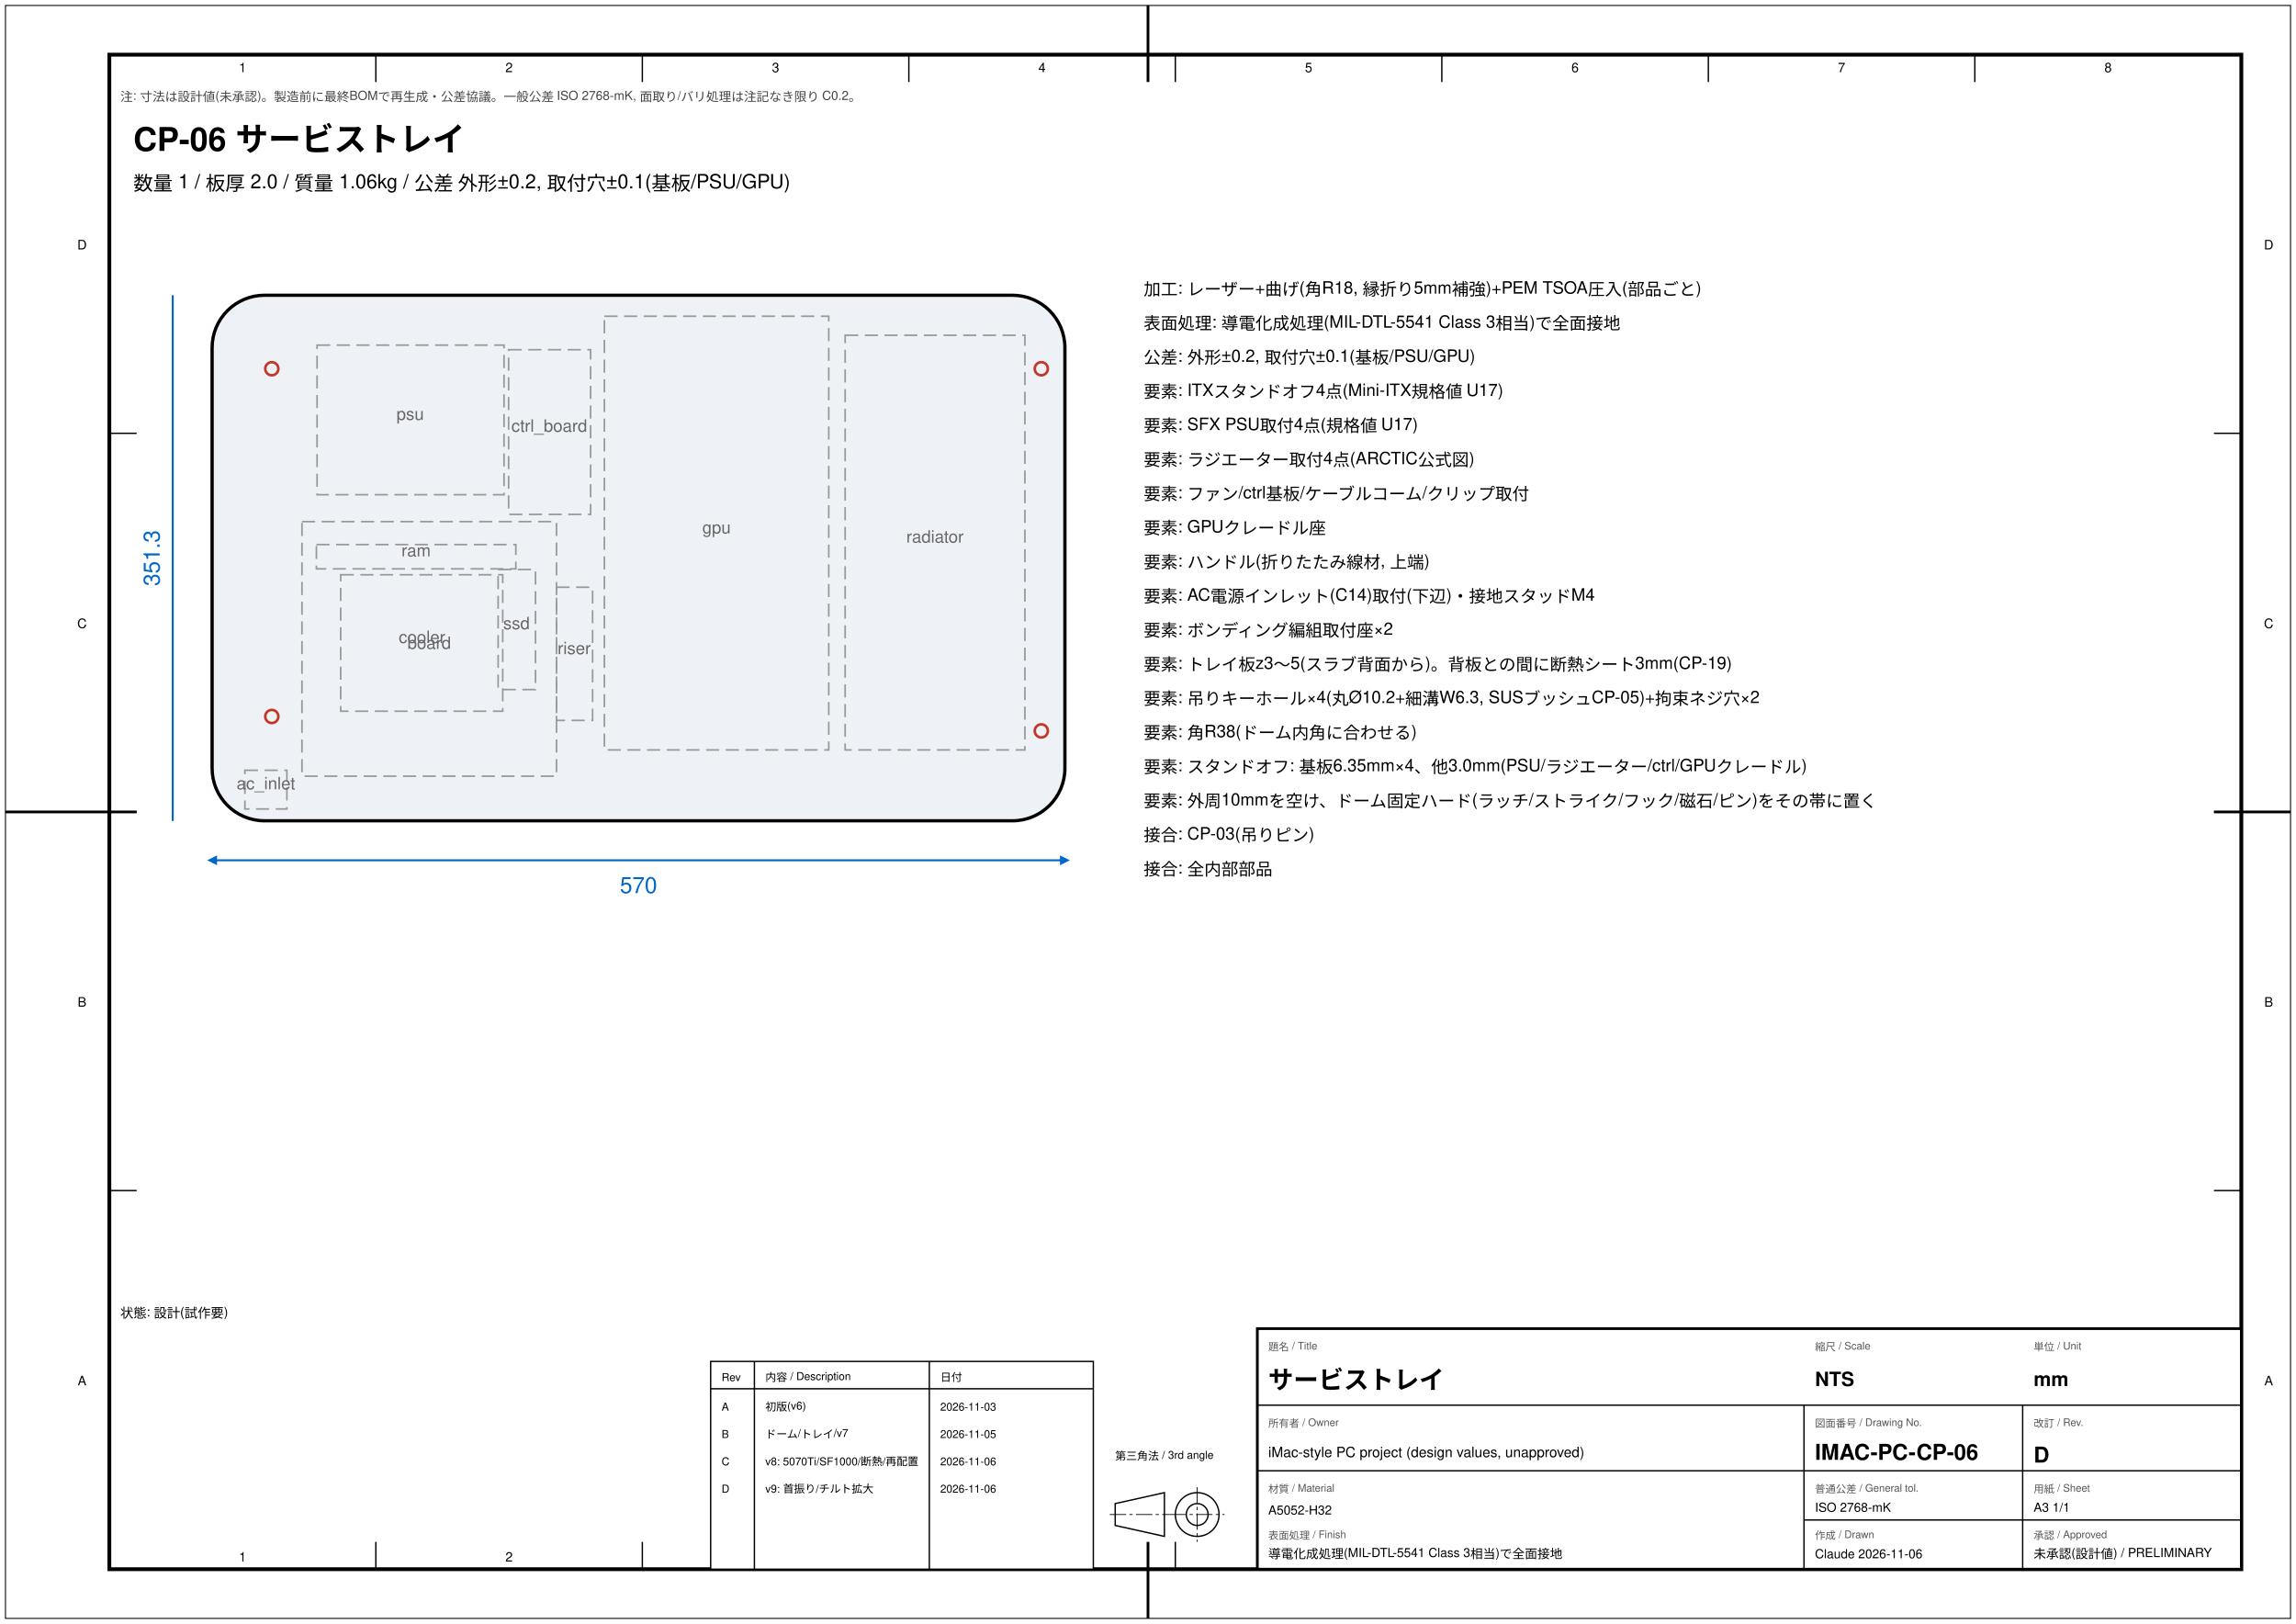
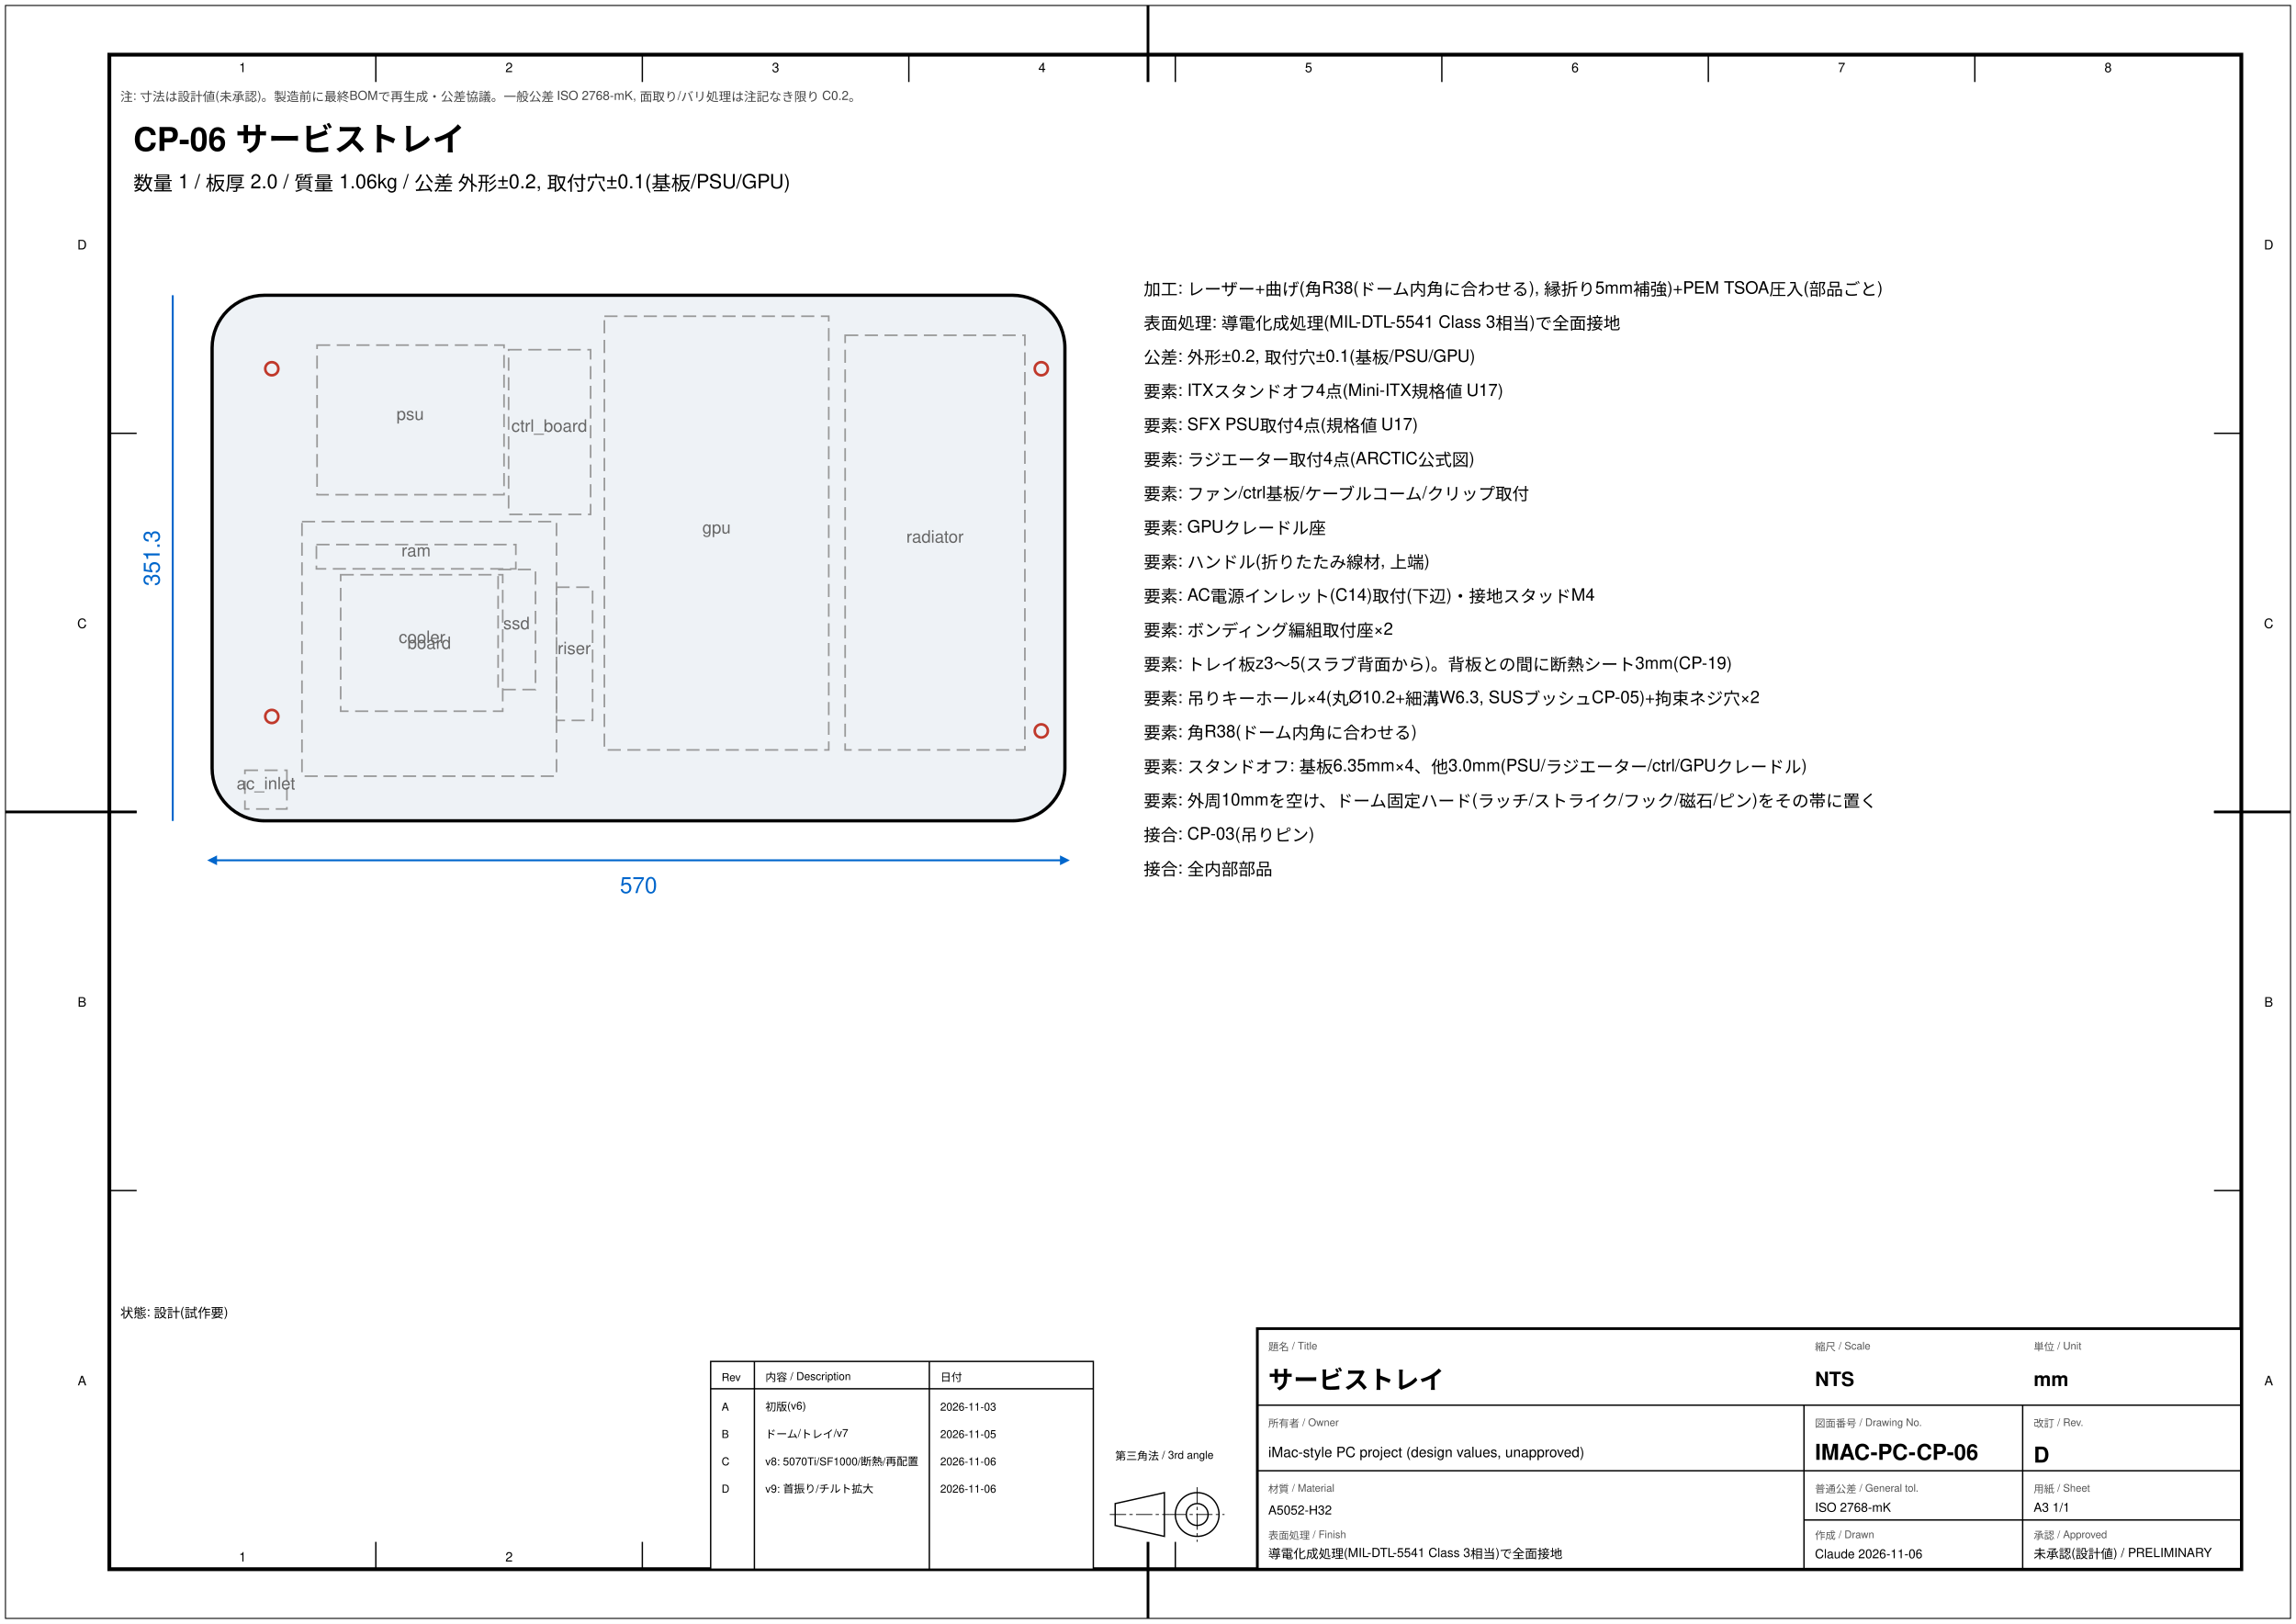
<svg xmlns="http://www.w3.org/2000/svg" viewBox="0 0 420 297" font-family="Helvetica,Arial,sans-serif">
  <defs>
    <marker id="a" markerWidth="5" markerHeight="5" refX="2.5" refY="2.5" orient="auto-start-reverse">
      <path d="M0,0 L5,2.5 L0,5 z" fill="#06c" />
    </marker>
  </defs>
  <rect width="100%" height="100%" fill="#fff" />
  <rect x="1" y="1" width="418" height="295" fill="none" stroke="#000" stroke-width=".18" />
  <rect x="20" y="10" width="390" height="277" fill="none" stroke="#000" stroke-width=".7" />
  <line x1="68.75" y1="10" x2="68.75" y2="15" stroke="#000" stroke-width="0.25" />
  <line x1="68.75" y1="287" x2="68.75" y2="282" stroke="#000" stroke-width="0.25" />
  <text x="44.38" y="13.20" font-size="2.4" text-anchor="middle" font-weight="normal" fill="#000">1</text>
  <text x="44.38" y="285.60" font-size="2.4" text-anchor="middle" font-weight="normal" fill="#000">1</text>
  <line x1="117.5" y1="10" x2="117.5" y2="15" stroke="#000" stroke-width="0.25" />
  <line x1="117.5" y1="287" x2="117.5" y2="282" stroke="#000" stroke-width="0.25" />
  <text x="93.12" y="13.20" font-size="2.4" text-anchor="middle" font-weight="normal" fill="#000">2</text>
  <text x="93.12" y="285.60" font-size="2.4" text-anchor="middle" font-weight="normal" fill="#000">2</text>
  <line x1="166.25" y1="10" x2="166.25" y2="15" stroke="#000" stroke-width="0.25" />
  <line x1="166.25" y1="287" x2="166.25" y2="282" stroke="#000" stroke-width="0.25" />
  <text x="141.88" y="13.20" font-size="2.4" text-anchor="middle" font-weight="normal" fill="#000">3</text>
  <text x="141.88" y="285.60" font-size="2.4" text-anchor="middle" font-weight="normal" fill="#000">3</text>
  <line x1="215.0" y1="10" x2="215.0" y2="15" stroke="#000" stroke-width="0.25" />
  <line x1="215.0" y1="287" x2="215.0" y2="282" stroke="#000" stroke-width="0.25" />
  <text x="190.62" y="13.20" font-size="2.4" text-anchor="middle" font-weight="normal" fill="#000">4</text>
  <text x="190.62" y="285.60" font-size="2.4" text-anchor="middle" font-weight="normal" fill="#000">4</text>
  <line x1="263.75" y1="10" x2="263.75" y2="15" stroke="#000" stroke-width="0.25" />
  <line x1="263.75" y1="287" x2="263.75" y2="282" stroke="#000" stroke-width="0.25" />
  <text x="239.38" y="13.20" font-size="2.4" text-anchor="middle" font-weight="normal" fill="#000">5</text>
  <text x="239.38" y="285.60" font-size="2.4" text-anchor="middle" font-weight="normal" fill="#000">5</text>
  <line x1="312.5" y1="10" x2="312.5" y2="15" stroke="#000" stroke-width="0.25" />
  <line x1="312.5" y1="287" x2="312.5" y2="282" stroke="#000" stroke-width="0.25" />
  <text x="288.12" y="13.20" font-size="2.4" text-anchor="middle" font-weight="normal" fill="#000">6</text>
  <text x="288.12" y="285.60" font-size="2.4" text-anchor="middle" font-weight="normal" fill="#000">6</text>
  <line x1="361.25" y1="10" x2="361.25" y2="15" stroke="#000" stroke-width="0.25" />
  <line x1="361.25" y1="287" x2="361.25" y2="282" stroke="#000" stroke-width="0.25" />
  <text x="336.88" y="13.20" font-size="2.4" text-anchor="middle" font-weight="normal" fill="#000">7</text>
  <text x="336.88" y="285.60" font-size="2.4" text-anchor="middle" font-weight="normal" fill="#000">7</text>
  <text x="385.62" y="13.20" font-size="2.4" text-anchor="middle" font-weight="normal" fill="#000">8</text>
  <text x="385.62" y="285.60" font-size="2.4" text-anchor="middle" font-weight="normal" fill="#000">8</text>
  <line x1="20" y1="79.25" x2="25" y2="79.25" stroke="#000" stroke-width="0.25" />
  <line x1="410" y1="79.25" x2="405" y2="79.25" stroke="#000" stroke-width="0.25" />
  <line x1="20" y1="148.5" x2="25" y2="148.5" stroke="#000" stroke-width="0.25" />
  <line x1="410" y1="148.5" x2="405" y2="148.5" stroke="#000" stroke-width="0.25" />
  <line x1="20" y1="217.75" x2="25" y2="217.75" stroke="#000" stroke-width="0.25" />
  <line x1="410" y1="217.75" x2="405" y2="217.75" stroke="#000" stroke-width="0.25" />
  <text x="15.00" y="45.62" font-size="2.4" text-anchor="middle" font-weight="normal" fill="#000">D</text>
  <text x="415.00" y="45.62" font-size="2.4" text-anchor="middle" font-weight="normal" fill="#000">D</text>
  <text x="15.00" y="114.88" font-size="2.4" text-anchor="middle" font-weight="normal" fill="#000">C</text>
  <text x="415.00" y="114.88" font-size="2.4" text-anchor="middle" font-weight="normal" fill="#000">C</text>
  <text x="15.00" y="184.12" font-size="2.4" text-anchor="middle" font-weight="normal" fill="#000">B</text>
  <text x="415.00" y="184.12" font-size="2.4" text-anchor="middle" font-weight="normal" fill="#000">B</text>
  <text x="15.00" y="253.38" font-size="2.4" text-anchor="middle" font-weight="normal" fill="#000">A</text>
  <text x="415.00" y="253.38" font-size="2.4" text-anchor="middle" font-weight="normal" fill="#000">A</text>
  <line x1="1" y1="148.5" x2="25" y2="148.5" stroke="#000" stroke-width="0.5" />
  <line x1="405" y1="148.5" x2="419" y2="148.5" stroke="#000" stroke-width="0.5" />
  <line x1="210.0" y1="1" x2="210.0" y2="15" stroke="#000" stroke-width="0.5" />
  <line x1="210.0" y1="282" x2="210.0" y2="296" stroke="#000" stroke-width="0.5" />
  <rect x="230" y="243" width="180" height="44" fill="#fff" stroke="#000" stroke-width=".5" />
  <line x1="230" y1="257" x2="410" y2="257" stroke="#000" stroke-width="0.25" />
  <line x1="230" y1="269" x2="410" y2="269" stroke="#000" stroke-width="0.25" />
  <line x1="330" y1="257" x2="330" y2="287" stroke="#000" stroke-width="0.25" />
  <line x1="370" y1="257" x2="370" y2="287" stroke="#000" stroke-width="0.25" />
  <line x1="330" y1="278" x2="410" y2="278" stroke="#000" stroke-width="0.25" />
  <text x="232.00" y="247.00" font-size="1.9" text-anchor="start" font-weight="normal" fill="#555">題名 / Title</text>
  <text x="232.00" y="254.00" font-size="4.6" text-anchor="start" font-weight="bold" fill="#000">サービストレイ</text>
  <text x="232.00" y="261.00" font-size="1.9" text-anchor="start" font-weight="normal" fill="#555">所有者 / Owner</text>
  <text x="232.00" y="266.50" font-size="2.6" text-anchor="start" font-weight="normal" fill="#000">iMac-style PC project (design values, unapproved)</text>
  <text x="232.00" y="273.00" font-size="1.9" text-anchor="start" font-weight="normal" fill="#555">材質 / Material</text>
  <text x="232.00" y="277.00" font-size="2.3" text-anchor="start" font-weight="normal" fill="#000">A5052-H32</text>
  <text x="232.00" y="281.50" font-size="1.9" text-anchor="start" font-weight="normal" fill="#555">表面処理 / Finish</text>
  <text x="232.00" y="285.00" font-size="2.3" text-anchor="start" font-weight="normal" fill="#000">導電化成処理(MIL-DTL-5541 Class 3相当)で全面接地</text>
  <text x="332.00" y="261.00" font-size="1.9" text-anchor="start" font-weight="normal" fill="#555">図面番号 / Drawing No.</text>
  <text x="332.00" y="267.00" font-size="4.0" text-anchor="start" font-weight="bold" fill="#000">IMAC-PC-CP-06</text>
  <text x="332.00" y="273.00" font-size="1.9" text-anchor="start" font-weight="normal" fill="#555">普通公差 / General tol.</text>
  <text x="332.00" y="276.50" font-size="2.3" text-anchor="start" font-weight="normal" fill="#000">ISO 2768-mK</text>
  <text x="372.00" y="261.00" font-size="1.9" text-anchor="start" font-weight="normal" fill="#555">改訂 / Rev.</text>
  <text x="372.00" y="267.50" font-size="4.0" text-anchor="start" font-weight="bold" fill="#000">D</text>
  <text x="372.00" y="273.00" font-size="1.9" text-anchor="start" font-weight="normal" fill="#555">用紙 / Sheet</text>
  <text x="372.00" y="276.50" font-size="2.3" text-anchor="start" font-weight="normal" fill="#000">A3  1/1</text>
  <text x="332.00" y="247.00" font-size="1.9" text-anchor="start" font-weight="normal" fill="#555">縮尺 / Scale</text>
  <text x="332.00" y="253.50" font-size="3.6" text-anchor="start" font-weight="bold" fill="#000">NTS</text>
  <text x="372.00" y="247.00" font-size="1.9" text-anchor="start" font-weight="normal" fill="#555">単位 / Unit</text>
  <text x="372.00" y="253.50" font-size="3.6" text-anchor="start" font-weight="bold" fill="#000">mm</text>
  <text x="332.00" y="281.50" font-size="1.9" text-anchor="start" font-weight="normal" fill="#555">作成 / Drawn</text>
  <text x="332.00" y="285.00" font-size="2.3" text-anchor="start" font-weight="normal" fill="#000">Claude 2026-11-06</text>
  <text x="372.00" y="281.50" font-size="1.9" text-anchor="start" font-weight="normal" fill="#555">承認 / Approved</text>
  <text x="372.00" y="285.00" font-size="2.3" text-anchor="start" font-weight="normal" fill="#000">未承認(設計値) / PRELIMINARY</text>
  <g transform="translate(204,273)" stroke="#000" stroke-width=".25" fill="none">
    <path d="M0,2 L9,0 L9,8 L0,6 Z" />
    <line x1="-1" y1="4" x2="10" y2="4" stroke="#000" stroke-width="0.15" stroke-dasharray="3,0.6,0.6,0.6" />
    <circle cx="15" cy="4" r="4" />
    <circle cx="15" cy="4" r="2" />
    <line x1="10" y1="4" x2="20" y2="4" stroke="#000" stroke-width="0.15" stroke-dasharray="3,0.6,0.6,0.6" />
    <line x1="15" y1="-1" x2="15" y2="9" stroke="#000" stroke-width="0.15" stroke-dasharray="3,0.6,0.6,0.6" />
  </g>
  <text x="204.00" y="267.00" font-size="2.0" text-anchor="start" font-weight="normal" fill="#000">第三角法 / 3rd angle</text>
  <rect x="130" y="249" width="70" height="38" fill="#fff" stroke="#000" stroke-width=".25" />
  <line x1="130" y1="254" x2="200" y2="254" stroke="#000" stroke-width="0.25" />
  <line x1="138" y1="249" x2="138" y2="287" stroke="#000" stroke-width="0.25" />
  <line x1="170" y1="249" x2="170" y2="287" stroke="#000" stroke-width="0.25" />
  <text x="132.00" y="252.60" font-size="2.0" text-anchor="start" font-weight="normal" fill="#000">Rev</text>
  <text x="140.00" y="252.60" font-size="2.0" text-anchor="start" font-weight="normal" fill="#000">内容 / Description</text>
  <text x="172.00" y="252.60" font-size="2.0" text-anchor="start" font-weight="normal" fill="#000">日付</text>
  <text x="132.00" y="258.00" font-size="2.0" text-anchor="start" font-weight="normal" fill="#000">A</text>
  <text x="140.00" y="258.00" font-size="2.0" text-anchor="start" font-weight="normal" fill="#000">初版(v6)</text>
  <text x="172.00" y="258.00" font-size="2.0" text-anchor="start" font-weight="normal" fill="#000">2026-11-03</text>
  <text x="132.00" y="263.00" font-size="2.0" text-anchor="start" font-weight="normal" fill="#000">B</text>
  <text x="140.00" y="263.00" font-size="2.0" text-anchor="start" font-weight="normal" fill="#000">ドーム/トレイ/v7</text>
  <text x="172.00" y="263.00" font-size="2.0" text-anchor="start" font-weight="normal" fill="#000">2026-11-05</text>
  <text x="132.00" y="268.00" font-size="2.0" text-anchor="start" font-weight="normal" fill="#000">C</text>
  <text x="140.00" y="268.00" font-size="2.0" text-anchor="start" font-weight="normal" fill="#000">v8: 5070Ti/SF1000/断熱/再配置</text>
  <text x="172.00" y="268.00" font-size="2.0" text-anchor="start" font-weight="normal" fill="#000">2026-11-06</text>
  <text x="132.00" y="273.00" font-size="2.0" text-anchor="start" font-weight="normal" fill="#000">D</text>
  <text x="140.00" y="273.00" font-size="2.0" text-anchor="start" font-weight="normal" fill="#000">v9: 首振り/チルト拡大</text>
  <text x="172.00" y="273.00" font-size="2.0" text-anchor="start" font-weight="normal" fill="#000">2026-11-06</text>
  <text x="22.00" y="241.00" font-size="2.4" text-anchor="start" font-weight="normal" fill="#000">状態: 設計(試作要)</text>
  <text x="22.00" y="18.50" font-size="2.3" text-anchor="start" font-weight="normal" fill="#444">注: 寸法は設計値(未承認)。製造前に最終BOMで再生成・公差協議。一般公差 ISO 2768-mK, 面取り/バリ処理は注記なき限り C0.2。</text>
  <g transform="translate(22,18) scale(1.2)">
    <text x="2" y="8" font-size="5" font-weight="bold">CP-06 サービストレイ</text>
    <text x="2" y="14" font-size="3">数量 1 / 板厚 2.0 / 質量 1.06kg / 公差 外形±0.2, 取付穴±0.1(基板/PSU/GPU)</text>
    <rect x="14" y="30" width="130.0" height="80.1" rx="8.0" fill="#eef2f6" stroke="#000" stroke-width=".5" />
    <line x1="14" y1="116.121" x2="144.0" y2="116.121" stroke="#06c" stroke-width=".3" marker-start="url(#a)" marker-end="url(#a)" />
    <text x="79.0" y="121.121" font-size="3.4" text-anchor="middle" fill="#06c">570</text>
    <line x1="8" y1="30" x2="8" y2="110.121" stroke="#06c" stroke-width=".3" />
    <text x="6" y="70.061" font-size="3.4" text-anchor="middle" fill="#06c" transform="rotate(-90 6 70.06053)">351.3</text>
    <rect x="27.7" y="64.5" width="38.8" height="38.8" fill="none" stroke="#999" stroke-width=".25" stroke-dasharray="2,1" />
    <text x="47.1" y="83.9" font-size="2.6" text-anchor="middle" fill="#666">board</text>
    <rect x="33.6" y="72.6" width="24.7" height="20.8" fill="none" stroke="#999" stroke-width=".25" stroke-dasharray="2,1" />
    <text x="46.0" y="83.0" font-size="2.6" text-anchor="middle" fill="#666">cooler</text>
    <rect x="110.5" y="36.1" width="27.4" height="63.2" fill="none" stroke="#999" stroke-width=".25" stroke-dasharray="2,1" />
    <text x="124.2" y="67.7" font-size="2.6" text-anchor="middle" fill="#666">radiator</text>
    <rect x="73.8" y="33.2" width="34.2" height="66.1" fill="none" stroke="#999" stroke-width=".25" stroke-dasharray="2,1" />
    <text x="90.9" y="66.3" font-size="2.6" text-anchor="middle" fill="#666">gpu</text>
    <rect x="66.5" y="74.5" width="5.5" height="20.3" fill="none" stroke="#999" stroke-width=".25" stroke-dasharray="2,1" />
    <text x="69.2" y="84.7" font-size="2.6" text-anchor="middle" fill="#666">riser</text>
    <rect x="30.0" y="37.6" width="28.5" height="22.8" fill="none" stroke="#999" stroke-width=".25" stroke-dasharray="2,1" />
    <text x="44.2" y="49.0" font-size="2.6" text-anchor="middle" fill="#666">psu</text>
    <rect x="59.2" y="38.3" width="12.5" height="25.1" fill="none" stroke="#999" stroke-width=".25" stroke-dasharray="2,1" />
    <text x="65.4" y="50.8" font-size="2.6" text-anchor="middle" fill="#666">ctrl_board</text>
    <rect x="57.6" y="71.8" width="5.7" height="18.3" fill="none" stroke="#999" stroke-width=".25" stroke-dasharray="2,1" />
    <text x="60.4" y="80.9" font-size="2.6" text-anchor="middle" fill="#666">ssd</text>
    <rect x="29.9" y="68.0" width="30.4" height="3.7" fill="none" stroke="#999" stroke-width=".25" stroke-dasharray="2,1" />
    <text x="45.1" y="69.8" font-size="2.6" text-anchor="middle" fill="#666">ram</text>
    <rect x="19.0" y="102.4" width="6.4" height="5.9" fill="none" stroke="#999" stroke-width=".25" stroke-dasharray="2,1" />
    <text x="22.2" y="105.3" font-size="2.6" text-anchor="middle" fill="#666">ac_inlet</text>
    <circle cx="23.1" cy="94.2" r="1.0" fill="none" stroke="#c0392b" stroke-width=".4" />
    <circle cx="140.4" cy="96.4" r="1.0" fill="none" stroke="#c0392b" stroke-width=".4" />
    <circle cx="23.1" cy="41.2" r="1.0" fill="none" stroke="#c0392b" stroke-width=".4" />
    <circle cx="140.4" cy="41.2" r="1.0" fill="none" stroke="#c0392b" stroke-width=".4" />
-     <text x="156" y="30" font-size="2.6">加工: レーザー+曲げ(角R18, 縁折り5mm補強)+PEM TSOA圧入(部品ごと)</text>
+     <text x="156" y="30" font-size="2.6">加工: レーザー+曲げ(角R38(ドーム内角に合わせる), 縁折り5mm補強)+PEM TSOA圧入(部品ごと)</text>
    <text x="156" y="35.2" font-size="2.6">表面処理: 導電化成処理(MIL-DTL-5541 Class 3相当)で全面接地</text>
    <text x="156" y="40.4" font-size="2.6">公差: 外形±0.2, 取付穴±0.1(基板/PSU/GPU)</text>
    <text x="156" y="45.6" font-size="2.6">要素: ITXスタンドオフ4点(Mini-ITX規格値 U17)</text>
    <text x="156" y="50.8" font-size="2.6">要素: SFX PSU取付4点(規格値 U17)</text>
    <text x="156" y="56" font-size="2.6">要素: ラジエーター取付4点(ARCTIC公式図)</text>
    <text x="156" y="61.2" font-size="2.6">要素: ファン/ctrl基板/ケーブルコーム/クリップ取付</text>
    <text x="156" y="66.4" font-size="2.6">要素: GPUクレードル座</text>
    <text x="156" y="71.6" font-size="2.6">要素: ハンドル(折りたたみ線材, 上端)</text>
    <text x="156" y="76.8" font-size="2.6">要素: AC電源インレット(C14)取付(下辺)・接地スタッドM4</text>
    <text x="156" y="82" font-size="2.6">要素: ボンディング編組取付座×2</text>
    <text x="156" y="87.2" font-size="2.6">要素: トレイ板z3〜5(スラブ背面から)。背板との間に断熱シート3mm(CP-19)</text>
    <text x="156" y="92.4" font-size="2.6">要素: 吊りキーホール×4(丸Ø10.2+細溝W6.3, SUSブッシュCP-05)+拘束ネジ穴×2</text>
    <text x="156" y="97.6" font-size="2.6">要素: 角R38(ドーム内角に合わせる)</text>
    <text x="156" y="102.8" font-size="2.6">要素: スタンドオフ: 基板6.35mm×4、他3.0mm(PSU/ラジエーター/ctrl/GPUクレードル)</text>
    <text x="156" y="108" font-size="2.6">要素: 外周10mmを空け、ドーム固定ハード(ラッチ/ストライク/フック/磁石/ピン)をその帯に置く</text>
    <text x="156" y="113.2" font-size="2.6">接合: CP-03(吊りピン)</text>
    <text x="156" y="118.4" font-size="2.6">接合: 全内部部品</text>
  </g>
</svg>
